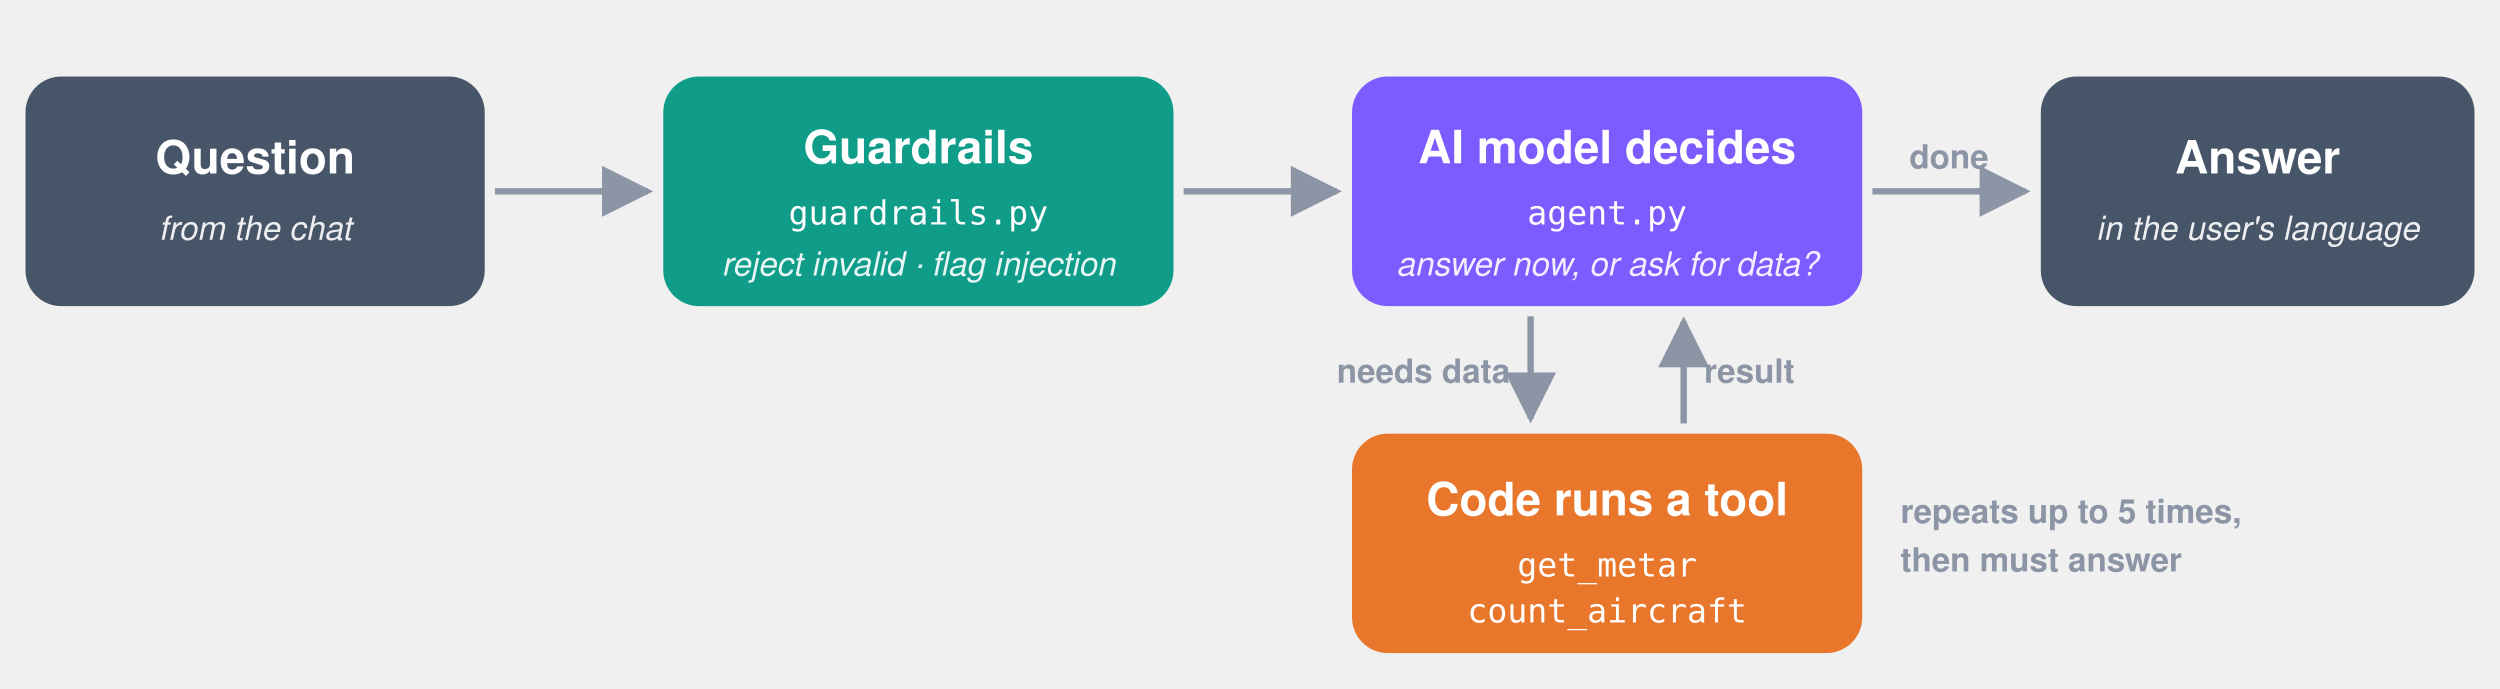
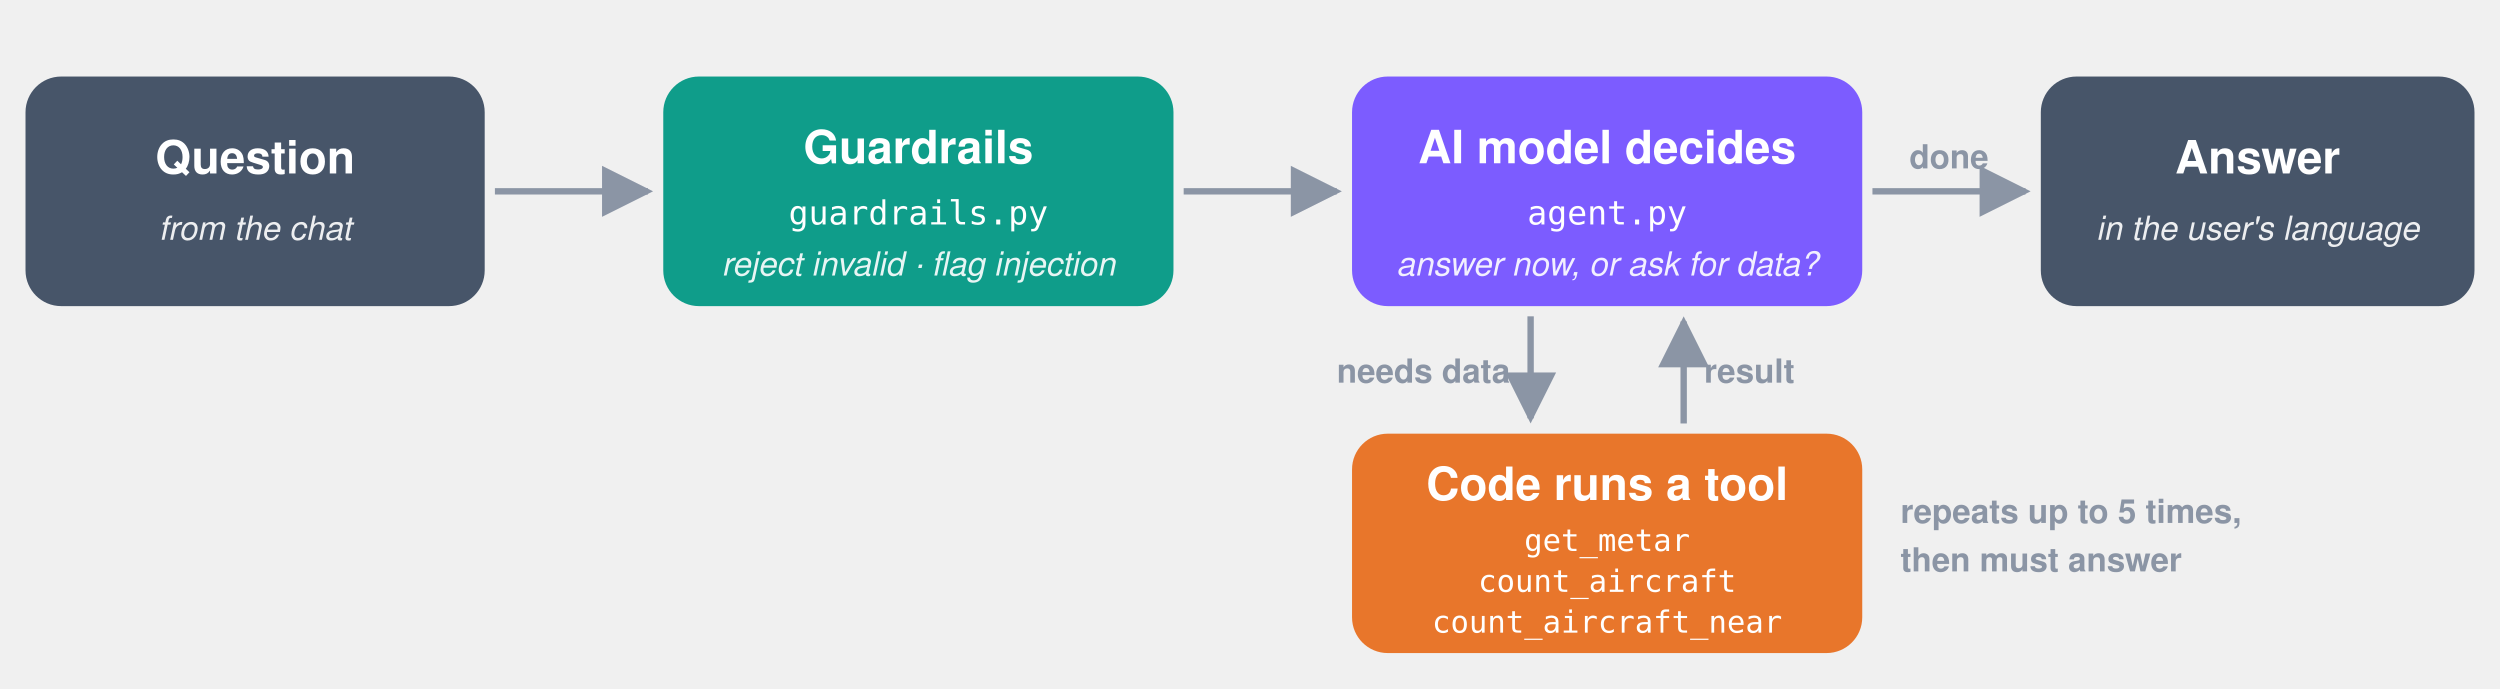
<svg xmlns="http://www.w3.org/2000/svg" viewBox="0 0 980 270" width="980" height="270" font-family="Segoe UI, -apple-system, Helvetica, Arial, sans-serif">
  <defs>
    <marker id="arrow" viewBox="0 0 10 10" refX="9" refY="5" markerWidth="8" markerHeight="8" orient="auto-start-reverse">
      <path d="M0 0 L10 5 L0 10 z" fill="#8b95a5" />
    </marker>
  </defs>
  <g text-anchor="middle" fill="#ffffff">
    <rect x="10" y="30" width="180" height="90" rx="14" fill="#475569" />
    <text x="100" y="68" font-size="18" font-weight="700">Question</text>
    <text x="100" y="94" font-size="13" font-style="italic" opacity="0.9">from the chat</text>
    <rect x="260" y="30" width="200" height="90" rx="14" fill="#0f9d8a" />
    <text x="360" y="64" font-size="18" font-weight="700">Guardrails</text>
    <text x="360" y="88" font-size="13" font-family="Consolas, Menlo, monospace">guardrails.py</text>
    <text x="360" y="108" font-size="13" font-style="italic" opacity="0.9">reject invalid · flag injection</text>
    <rect x="530" y="30" width="200" height="90" rx="14" fill="#7c5cff" />
    <text x="630" y="64" font-size="18" font-weight="700">AI model decides</text>
    <text x="630" y="88" font-size="13" font-family="Consolas, Menlo, monospace">agent.py</text>
    <text x="630" y="108" font-size="13" font-style="italic" opacity="0.9">answer now, or ask for data?</text>
    <rect x="800" y="30" width="170" height="90" rx="14" fill="#475569" />
    <text x="885" y="68" font-size="18" font-weight="700">Answer</text>
    <text x="885" y="94" font-size="13" font-style="italic" opacity="0.9">in the user's language</text>
    <rect x="530" y="170" width="200" height="86" rx="14" fill="#e8762b" />
-     <text x="630" y="202" font-size="18" font-weight="700">Code runs a tool</text>
-     <text x="630" y="226" font-size="13" font-family="Consolas, Menlo, monospace">get_metar</text>
-     <text x="630" y="244" font-size="13" font-family="Consolas, Menlo, monospace">count_aircraft</text>
+     <text x="630" y="196" font-size="18" font-weight="700">Code runs a tool</text>
+     <text x="630" y="216" font-size="12" font-family="Consolas, Menlo, monospace">get_metar</text>
+     <text x="630" y="232" font-size="12" font-family="Consolas, Menlo, monospace">count_aircraft</text>
+     <text x="630" y="248" font-size="12" font-family="Consolas, Menlo, monospace">count_aircraft_near</text>
  </g>
  <g stroke="#8b95a5" stroke-width="2.5" marker-end="url(#arrow)" fill="none">
    <line x1="194" y1="75" x2="254" y2="75" />
    <line x1="464" y1="75" x2="524" y2="75" />
    <line x1="734" y1="75" x2="794" y2="75" />
    <line x1="600" y1="124" x2="600" y2="164" />
    <line x1="660" y1="166" x2="660" y2="126" />
  </g>
  <g fill="#8b95a5" font-size="13" font-weight="600">
    <text x="592" y="150" text-anchor="end">needs data</text>
    <text x="668" y="150">result</text>
    <text x="764" y="66" text-anchor="middle">done</text>
    <text x="745" y="205">repeats up to 5 times,</text>
    <text x="745" y="224">then must answer</text>
  </g>
</svg>
